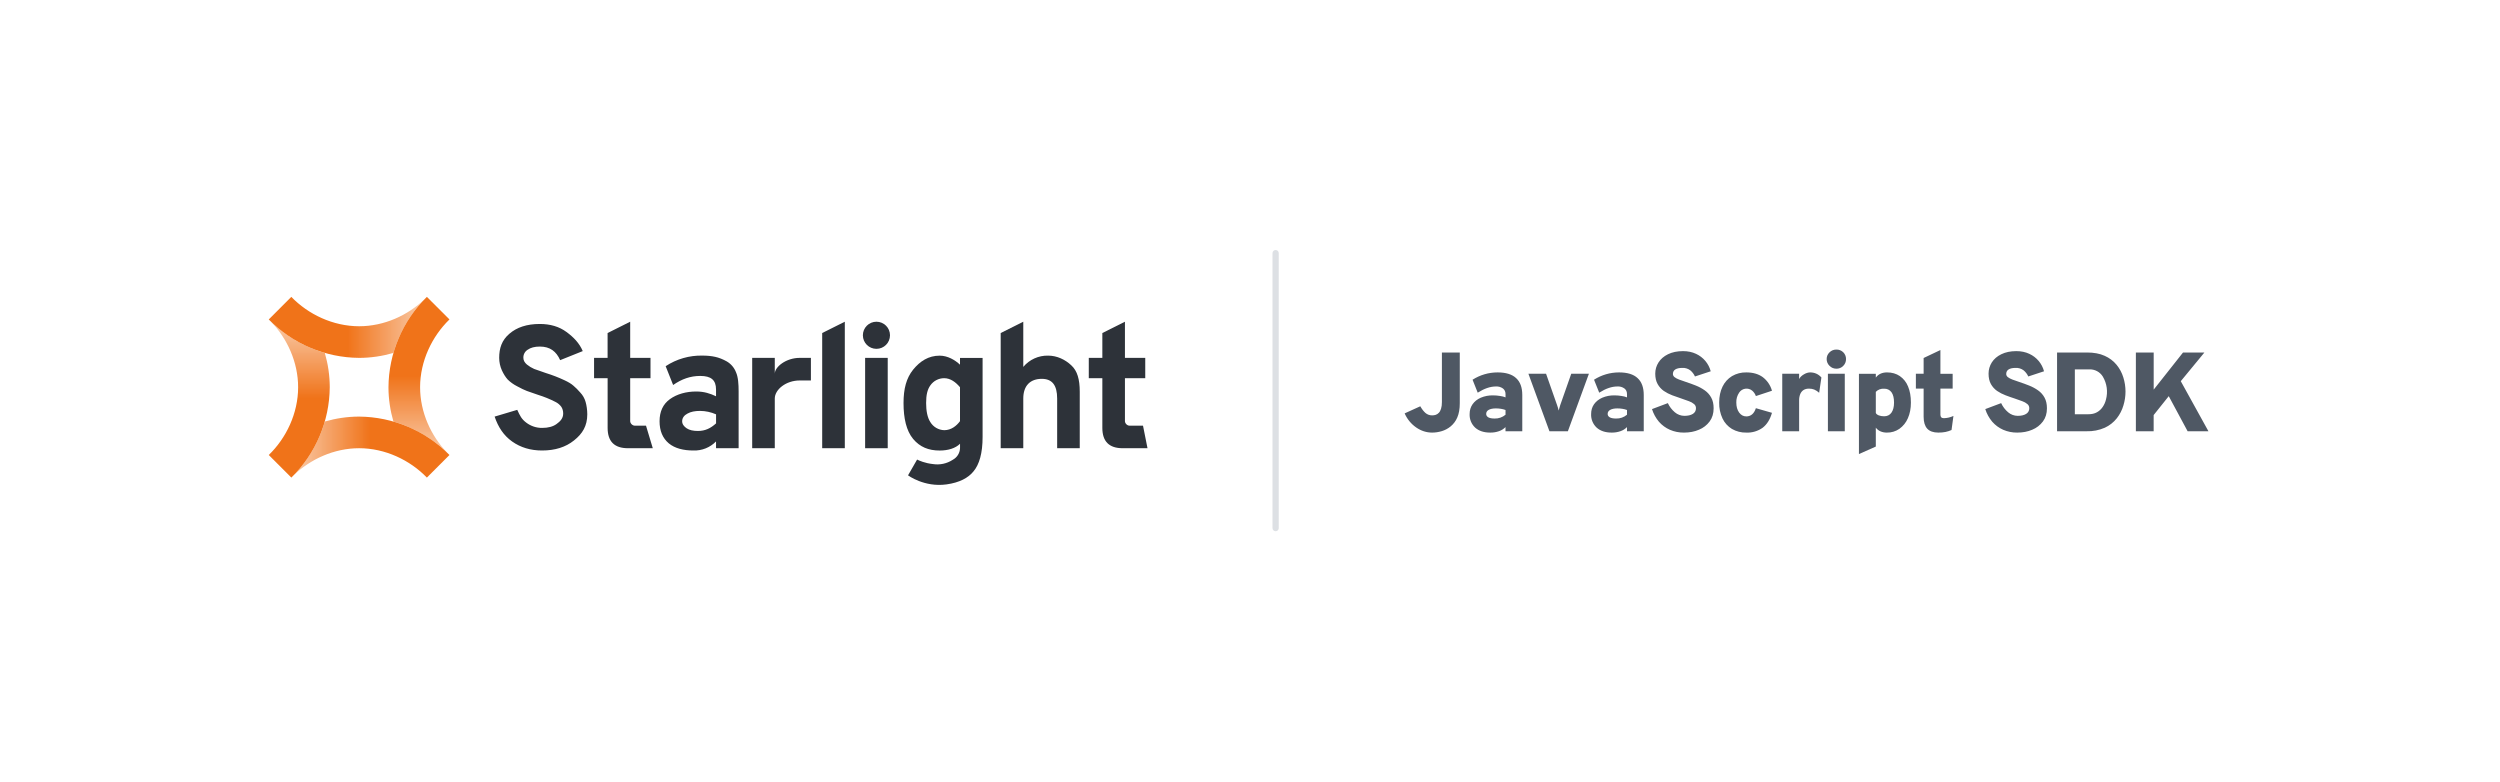
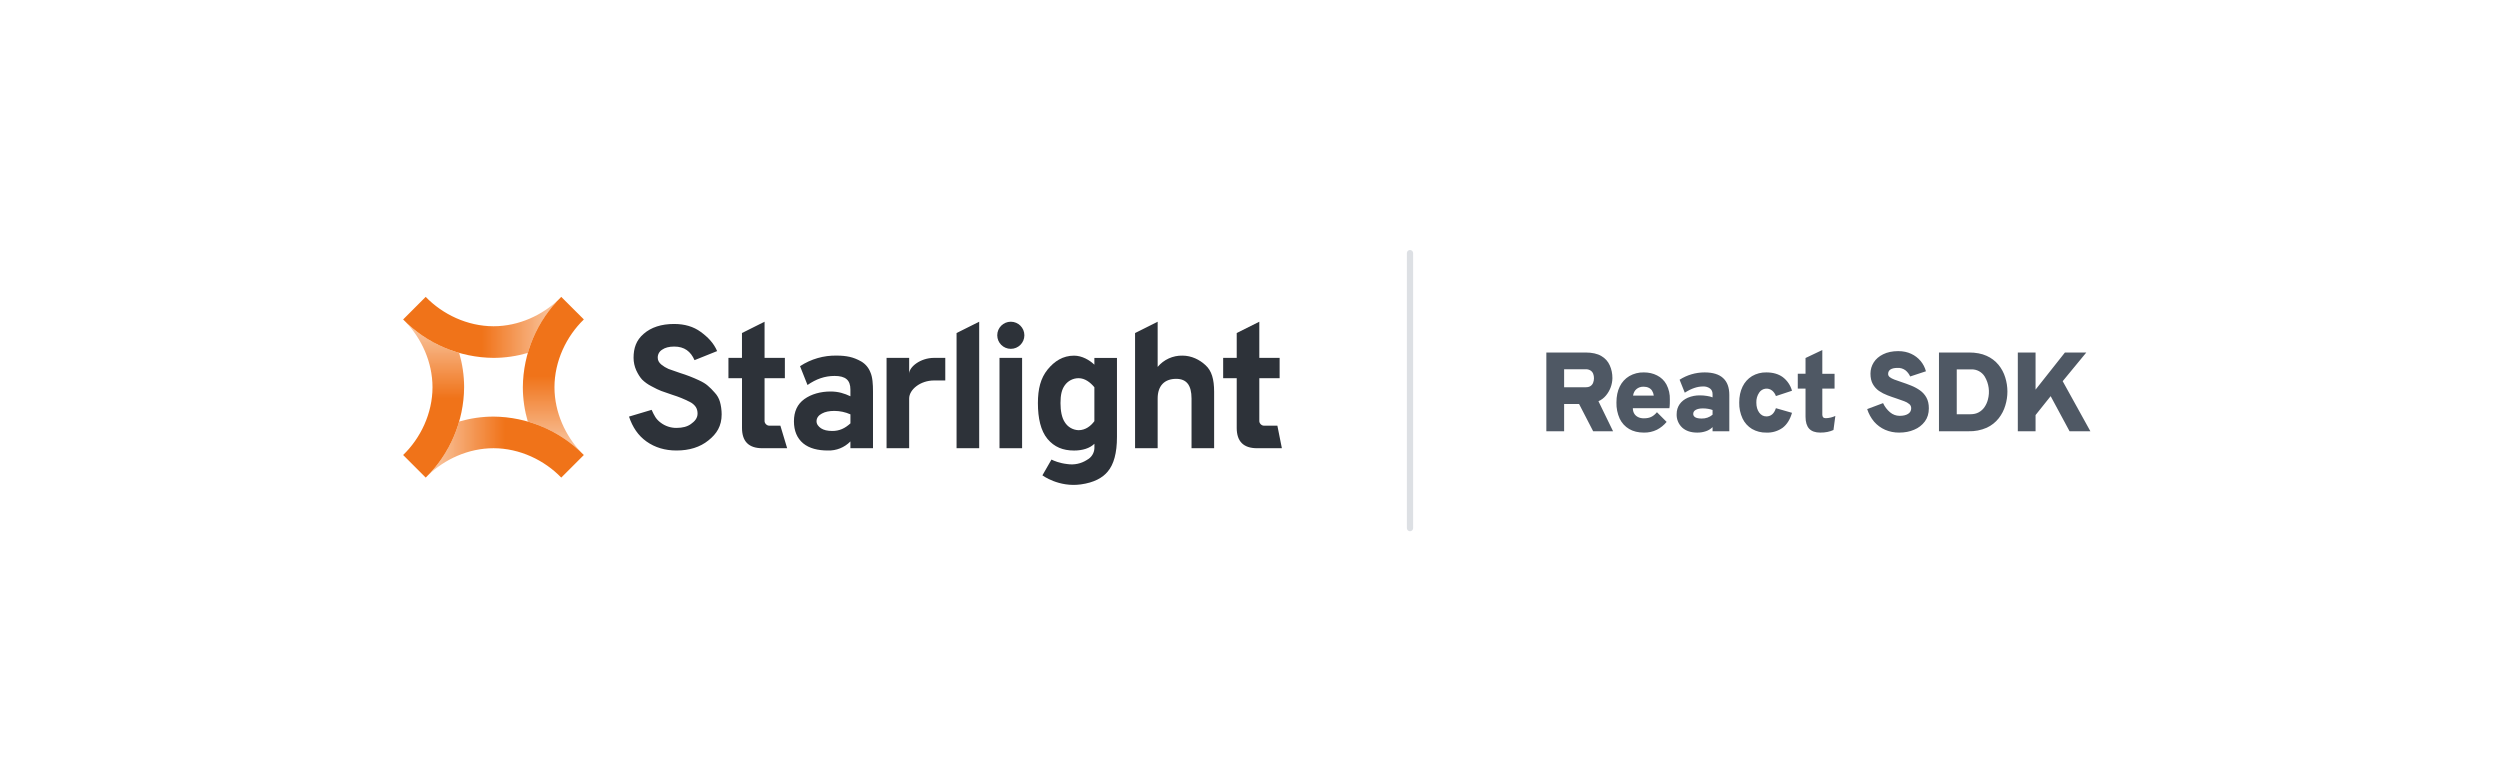
<svg xmlns="http://www.w3.org/2000/svg" fill="none" viewBox="0 0 800 250">
-   <path d="M359.25 143.43c-4.33 0-6.5-2.17-6.5-6.5v-15.9h-4.34v-6.51h4.34v-7.95l7.23-3.62v11.57h6.5v6.5h-6.5v13.74c0 .72.72 1.45 1.44 1.45h4.34l1.44 7.22h-7.95ZM320.22 143.43v-36.86l7.23-3.62v14.46a10.05 10.05 0 0 1 7.95-3.61c2.86 0 5.47 1.28 7.39 3.08 1.95 1.77 2.73 4.5 2.73 8.48v18.07h-7.23v-15.9c0-4.25-1.58-6.3-4.92-6.3-3.65 0-5.92 2.13-5.92 6.3v15.9h-7.23Z" fill="#2D3239" />
-   <path fill-rule="evenodd" clip-rule="evenodd" d="M304.83 147.16a4.39 4.39 0 0 0 2.38-3.73V142c-1.47 1.46-3.84 2.17-6.51 2.17-3.57 0-6.32-1.12-8.5-3.71-2.18-2.63-3.07-6.63-3.07-11.47 0-4.59.89-7.98 3.07-10.7 2.22-2.73 4.93-4.48 8.5-4.48 2.56 0 4.96 1.42 6.5 2.89v-2.17h7.23v25.3c0 5.15-1.03 8.8-2.95 11.06-1.63 2-4.4 3.54-8.61 4.12-7.1.98-12.3-2.9-12.3-2.9l2.9-5.05c.72.36 2.53 1.16 5.06 1.44a9.05 9.05 0 0 0 6.3-1.33Zm2.38-12.4c-1.13 1.54-2.85 2.9-5.06 2.9a5.38 5.38 0 0 1-4.43-2.57c-.97-1.46-1.36-3.67-1.36-6.11 0-2.6.39-4.32 1.36-5.67a5.41 5.41 0 0 1 4.42-2.29c2.03 0 3.75 1.32 5.06 2.9v10.84Z" fill="#2D3239" />
-   <path d="M276.84 143.43v-28.91h7.23v28.91h-7.23Z" fill="#2D3239" />
-   <circle cx="280.46" cy="107.29" fill="#2D3239" r="4.34" />
-   <path d="M263.1 143.43v-36.86l7.24-3.62v40.48h-7.23ZM240.7 143.43v-28.91h7.23v5.06c0-2.17 3.61-5.06 7.95-5.06h3.61v7.23h-3.61c-4.34 0-7.95 2.89-7.95 5.78v15.9h-7.23ZM229.13 143.43v-2.17a9.64 9.64 0 0 1-7.23 2.9c-3.12 0-5.91-.65-7.9-2.3-1.96-1.66-2.94-4-2.94-7.05 0-3.12 1.1-5.49 3.33-7.1 2.25-1.62 5.23-2.43 8.39-2.43 2.52 0 4.47.63 6.35 1.53v-2.17c0-3.05-1.6-4.34-5.06-4.34-3.16 0-5.9.98-8.67 2.9l-2.39-6.02a20.58 20.58 0 0 1 11.78-3.39c1.55 0 2.9.14 4.06.4 1.2.26 2.45.75 3.73 1.47a6.86 6.86 0 0 1 2.93 3.44c.71 1.54.85 3.85.85 6.18v18.15h-7.23Zm-5.79-5.52c2.3 0 4.06-.85 5.8-2.43v-2.89a12.92 12.92 0 0 0-5.12-1.1c-1.65 0-2.99.27-4 .84-1.02.52-1.73 1.35-1.73 2.48 0 .94.62 1.7 1.45 2.25.86.57 2.06.85 3.6.85ZM200.94 143.43c-4.34 0-6.5-2.17-6.5-6.5v-15.9h-4.34v-6.51h4.33v-7.95l7.23-3.62v11.57h6.5v6.5h-6.5v13.74c0 .72.73 1.45 1.45 1.45h3.61l2.17 7.22h-7.95ZM173.47 144.16c-3.68 0-6.88-.96-9.59-2.88-2.7-1.92-4.46-4.58-5.6-7.97l7.24-2.16c.86 1.87 1.37 2.96 2.88 4.09a8.25 8.25 0 0 0 5.07 1.69c1.96 0 3.5-.42 4.62-1.24 1.17-.83 2.13-1.82 2.13-3.36 0-.8-.19-1.49-.56-2.09a5 5 0 0 0-1.92-1.63 34.32 34.32 0 0 0-5.53-2.25 150.4 150.4 0 0 1-3.6-1.25c-.8-.3-1.84-.8-3.16-1.52a12.02 12.02 0 0 1-2.99-2.14c-.68-.76-1.3-1.73-1.86-2.94a9.88 9.88 0 0 1-.86-4c0-3.07.82-5.61 3.23-7.68 2.4-2.1 5.66-3.16 9.75-3.16 3.39 0 6.22.85 8.52 2.54 2.33 1.7 4.16 3.6 5.24 6.14l-7.23 2.9c-1.24-2.8-3.23-4.35-6.5-4.35-1.66 0-2.95.34-3.9 1.02a2.9 2.9 0 0 0-1.37 2.6c0 .78.38 1.5 1.13 2.13a10 10 0 0 0 2.31 1.41c.79.3 2.03.74 3.72 1.3a46.14 46.14 0 0 1 5.98 2.31c1.24.57 2.2 1.15 2.87 1.75.72.6 1.45 1.33 2.2 2.2a7.13 7.13 0 0 1 1.7 2.99c.33 1.13.54 2.63.54 3.98 0 3.72-1.55 6.21-4.25 8.35-2.67 2.15-6.08 3.22-10.21 3.22Z" fill="#2D3239" />
-   <path d="M95.4 123.92c0 8.36-3.82 16.3-9.4 21.68l7.23 7.23a40.92 40.92 0 0 0 12.29-28.91c0-3.77-.56-7.46-1.58-10.98a41.33 41.33 0 0 1-17.23-10c5.2 5.37 8.69 12.97 8.69 20.98Z" fill="url(#a)" />
-   <path d="M134.43 123.92c0-8.37 3.82-16.3 9.4-21.7L136.6 95a40.92 40.92 0 0 0-12.29 28.92c0 3.76.56 7.45 1.58 10.97a41.32 41.32 0 0 1 17.23 10c-5.19-5.36-8.69-12.97-8.69-20.97Z" fill="url(#b)" />
-   <path d="M114.92 104.4c-8.37 0-16.3-3.82-21.7-9.4L86 102.23a40.92 40.92 0 0 0 28.92 12.29c3.76 0 7.45-.56 10.97-1.58a41.33 41.33 0 0 1 10-17.23c-5.36 5.2-12.97 8.69-20.97 8.69Z" fill="url(#c)" />
-   <path d="M114.92 143.43c8.36 0 16.3 3.82 21.68 9.4l7.23-7.23a40.92 40.92 0 0 0-28.91-12.29c-3.77 0-7.46.56-10.98 1.58a41.32 41.32 0 0 1-10 17.23c5.37-5.19 12.97-8.69 20.98-8.69Z" fill="url(#d)" />
-   <path d="M458.28 138.43c-1.8 0-3.5-.54-5.1-1.64a10.6 10.6 0 0 1-3.69-4.51l5-2.27c.51.9 1.06 1.61 1.66 2.14a3.2 3.2 0 0 0 2.13.77c.4 0 .8-.06 1.17-.18.37-.13.7-.35.99-.66.3-.31.53-.75.7-1.3.18-.56.27-1.28.27-2.14V112.8h5.72v16.24c0 1.82-.27 3.34-.8 4.55a7.5 7.5 0 0 1-2.15 2.88 8.13 8.13 0 0 1-2.86 1.51c-1.03.3-2.05.45-3.04.45Zm18.59 0c-2.03 0-3.64-.53-4.83-1.6a5.6 5.6 0 0 1-1.76-4.34c0-1.19.31-2.23.94-3.13.63-.9 1.5-1.6 2.62-2.09a9.54 9.54 0 0 1 3.93-.75c.74 0 1.47.06 2.2.18.73.1 1.33.26 1.8.46v-1.04c0-.78-.28-1.38-.82-1.8a3.47 3.47 0 0 0-2.25-.65c-.9 0-1.84.16-2.8.49-.95.32-1.96.82-3.03 1.5l-1.65-4.15a14.84 14.84 0 0 1 8-2.34c2.64 0 4.62.6 5.93 1.82 1.32 1.2 1.98 3 1.98 5.42V138h-5.37v-1.33a5.31 5.31 0 0 1-2.08 1.31 8.2 8.2 0 0 1-2.81.45Zm1.4-4.5a5.16 5.16 0 0 0 3.5-1.22v-1.51a7.4 7.4 0 0 0-1.46-.38c-.53-.09-1.08-.13-1.64-.13-.97 0-1.74.16-2.29.47-.54.3-.8.73-.8 1.3 0 .46.23.83.7 1.1.46.25 1.13.37 2 .37Zm17.55 4.07-6.73-18.4h5.65l3.53 10.05c.1.24.18.51.27.83l.23.9a32.57 32.57 0 0 1 .5-1.73l3.53-10.05h5.65l-6.73 18.4h-5.9Zm19.92.43c-2.02 0-3.63-.53-4.82-1.6a5.6 5.6 0 0 1-1.76-4.34c0-1.19.3-2.23.93-3.13.64-.9 1.51-1.6 2.63-2.09a9.54 9.54 0 0 1 3.92-.75c.75 0 1.48.06 2.2.18.73.1 1.33.26 1.8.46v-1.04c0-.78-.27-1.38-.81-1.8a3.47 3.47 0 0 0-2.25-.65c-.91 0-1.85.16-2.8.49-.96.32-1.96.82-3.03 1.5l-1.66-4.15a14.84 14.84 0 0 1 8-2.34c2.65 0 4.63.6 5.93 1.82 1.32 1.2 1.98 3 1.98 5.42V138h-5.36v-1.33a5.31 5.31 0 0 1-2.09 1.31 8.2 8.2 0 0 1-2.8.45Zm1.4-4.5a5.16 5.16 0 0 0 3.5-1.22v-1.51a7.4 7.4 0 0 0-1.46-.38c-.53-.09-1.07-.13-1.64-.13-.97 0-1.73.16-2.28.47-.54.3-.81.73-.81 1.3 0 .46.23.83.7 1.1.47.25 1.13.37 2 .37Zm21.72 4.5a11 11 0 0 1-4.5-.9 10.1 10.1 0 0 1-3.5-2.57 11.72 11.72 0 0 1-2.22-4.05l5.07-1.91a8.47 8.47 0 0 0 2.24 2.93 4.72 4.72 0 0 0 3.05 1.14c1.12 0 2.01-.2 2.69-.61a2.03 2.03 0 0 0 1.02-1.84c0-.53-.2-.97-.6-1.31a5.07 5.07 0 0 0-1.63-.92c-.7-.28-1.51-.57-2.45-.87-.94-.3-1.91-.65-2.9-1.02-.98-.37-1.88-.84-2.71-1.4a6.7 6.7 0 0 1-1.98-2.2c-.5-.89-.76-2-.76-3.33 0-1.31.35-2.51 1.05-3.6.7-1.1 1.7-1.96 3.02-2.61 1.33-.66 2.94-1 4.82-1 1.56 0 2.95.3 4.16.87a8.55 8.55 0 0 1 4.7 5.58l-5.04 1.66a5.44 5.44 0 0 0-1.48-1.95 3.9 3.9 0 0 0-2.63-.79c-.94 0-1.67.17-2.2.5-.5.33-.75.81-.75 1.45 0 .38.18.72.52 1 .35.28.84.54 1.46.78.63.24 1.36.5 2.2.77 1.07.35 2.12.73 3.17 1.15 1.05.42 2 .94 2.86 1.55a6.75 6.75 0 0 1 2.05 2.3c.52.93.77 2.07.77 3.43 0 1.64-.42 3.04-1.27 4.2a8 8 0 0 1-3.42 2.65c-1.43.62-3.03.92-4.8.92Zm19.96 0a8.77 8.77 0 0 1-4.6-1.17 7.8 7.8 0 0 1-3.01-3.33 11.47 11.47 0 0 1-1.07-5.11c0-1.96.36-3.65 1.07-5.1a8 8 0 0 1 3.02-3.36 8.69 8.69 0 0 1 4.6-1.19c2.1 0 3.84.5 5.21 1.48a8.2 8.2 0 0 1 2.99 4.39l-5.15 1.7a3.96 3.96 0 0 0-1.2-1.75 2.83 2.83 0 0 0-4.14.63 5.3 5.3 0 0 0-.92 3.2c0 1.3.3 2.36.9 3.19.6.82 1.37 1.24 2.3 1.24a2.8 2.8 0 0 0 1.85-.65c.52-.44.92-1.1 1.21-1.98l5.15 1.48c-.61 2.12-1.6 3.71-2.97 4.77a8.39 8.39 0 0 1-5.24 1.56Zm11.5-.43v-18.4h5.4v1.7c.28-.57.77-1.06 1.48-1.48.7-.43 1.4-.65 2.05-.65 1.43 0 2.63.54 3.6 1.62l-.72 4.9a5.27 5.27 0 0 0-1.58-1.03c-.5-.2-1.04-.3-1.66-.3-.68 0-1.26.14-1.73.43-.46.29-.82.71-1.07 1.28a5.29 5.29 0 0 0-.37 2.07V138h-5.4Zm14.61 0v-18.4h5.4V138h-5.4Zm2.7-20.02c-.84 0-1.57-.3-2.18-.91a2.98 2.98 0 0 1-.92-2.18c0-.83.3-1.54.9-2.13.6-.6 1.34-.9 2.2-.9a3 3 0 0 1 3.1 3.03c0 .86-.3 1.6-.9 2.2-.6.6-1.34.9-2.2.9Zm7.23 27.33v-25.7h5.4v1.22c.8-1.1 2-1.66 3.6-1.66 1.58 0 2.94.4 4.08 1.17a7.32 7.32 0 0 1 2.63 3.31c.61 1.44.92 3.17.92 5.17 0 1.9-.33 3.58-.97 5.02a8.06 8.06 0 0 1-2.72 3.39 6.84 6.84 0 0 1-4.01 1.2c-.77 0-1.46-.14-2.06-.41a3.8 3.8 0 0 1-1.47-1.17v6.05l-5.4 2.4Zm8.06-12.1c1 0 1.79-.38 2.34-1.15.55-.78.83-1.86.83-3.24 0-1.44-.27-2.54-.81-3.3a2.72 2.72 0 0 0-2.36-1.13 3.3 3.3 0 0 0-2.66 1v6.74c.1.3.41.56.91.78.52.2 1.1.3 1.75.3Zm17.36 5.22c-1.6 0-2.79-.42-3.57-1.26-.76-.84-1.15-2.11-1.15-3.81v-9h-2.48v-4.76h2.48v-5.04l5.37-2.55v7.6h3.92v4.75h-3.92v8.35c0 .36.09.63.27.83.19.19.48.28.86.28a7.7 7.7 0 0 0 3.04-.72l-.61 4.5c-.58.27-1.21.47-1.9.62-.7.14-1.46.21-2.31.21Zm25.24 0a11 11 0 0 1-4.5-.9 10.1 10.1 0 0 1-3.5-2.57 11.72 11.72 0 0 1-2.23-4.05l5.08-1.91a8.47 8.47 0 0 0 2.23 2.93 4.72 4.72 0 0 0 3.06 1.14c1.12 0 2.01-.2 2.68-.61a2.03 2.03 0 0 0 1.03-1.84c0-.53-.2-.97-.6-1.31a5.07 5.07 0 0 0-1.63-.92c-.7-.28-1.51-.57-2.45-.87-.95-.3-1.91-.65-2.9-1.02-.98-.37-1.89-.84-2.72-1.4a6.7 6.7 0 0 1-1.98-2.2c-.5-.89-.75-2-.75-3.33 0-1.31.35-2.51 1.04-3.6.7-1.1 1.7-1.96 3.03-2.61 1.33-.66 2.94-1 4.82-1 1.56 0 2.95.3 4.16.87a8.55 8.55 0 0 1 4.7 5.58l-5.04 1.66a5.44 5.44 0 0 0-1.48-1.95 3.9 3.9 0 0 0-2.63-.79c-.95 0-1.68.17-2.2.5-.5.33-.75.81-.75 1.45 0 .38.17.72.52 1s.84.54 1.46.78 1.36.5 2.2.77c1.06.35 2.12.73 3.16 1.15 1.06.42 2.01.94 2.87 1.55a6.75 6.75 0 0 1 2.05 2.3c.51.93.77 2.07.77 3.43 0 1.64-.42 3.04-1.28 4.2a8 8 0 0 1-3.42 2.65c-1.42.62-3.03.92-4.8.92Zm12.74-.43v-25.2h9.58c2.2 0 4.1.35 5.65 1.06a10.3 10.3 0 0 1 3.82 2.88c.98 1.2 1.7 2.55 2.16 4.05a15.07 15.07 0 0 1 .02 8.96 12.16 12.16 0 0 1-2.11 4.1 10.45 10.45 0 0 1-3.84 3.02 13.52 13.52 0 0 1-5.84 1.13h-9.44Zm5.7-5.44h4.27c1.1 0 2.02-.2 2.78-.63a5.3 5.3 0 0 0 1.85-1.7c.48-.71.83-1.49 1.04-2.33a9.52 9.52 0 0 0-1-7.4 4.85 4.85 0 0 0-4.27-2.3h-4.68v14.36Zm19.52 5.44v-25.2h5.7v11.88l9.39-11.88h6.84l-7.56 9.18L706.7 138h-6.66L694 126.77l-4.83 6.05V138h-5.69Z" fill="#4F5864" />
-   <rect x="407.2" y="80" width="2" height="90" rx="1" fill="#DDE0E4" />
+   <path d="M402.25 143.43c-4.33 0-6.5-2.17-6.5-6.5v-15.9h-4.34v-6.51h4.34v-7.95l7.23-3.62v11.57h6.5v6.5h-6.5v13.74c0 .72.72 1.45 1.44 1.45h4.34l1.44 7.22h-7.95ZM363.22 143.43v-36.86l7.23-3.62v14.46a10.05 10.05 0 0 1 7.95-3.61c2.86 0 5.47 1.28 7.39 3.08 1.95 1.77 2.73 4.5 2.73 8.48v18.07h-7.23v-15.9c0-4.25-1.58-6.3-4.92-6.3-3.65 0-5.92 2.13-5.92 6.3v15.9h-7.23Z" fill="#2D3239" />
+   <path fill-rule="evenodd" clip-rule="evenodd" d="M347.83 147.16a4.39 4.39 0 0 0 2.38-3.73V142c-1.47 1.46-3.84 2.17-6.51 2.17-3.57 0-6.32-1.12-8.5-3.71-2.18-2.63-3.07-6.63-3.07-11.47 0-4.59.89-7.98 3.07-10.7 2.22-2.73 4.93-4.48 8.5-4.48 2.56 0 4.96 1.42 6.5 2.89v-2.17h7.23v25.3c0 5.15-1.03 8.8-2.95 11.06-1.63 2-4.4 3.54-8.61 4.12-7.1.98-12.3-2.9-12.3-2.9l2.9-5.05c.72.36 2.53 1.16 5.06 1.44a9.05 9.05 0 0 0 6.3-1.33Zm2.38-12.4c-1.13 1.54-2.85 2.9-5.06 2.9a5.38 5.38 0 0 1-4.43-2.57c-.97-1.46-1.36-3.67-1.36-6.11 0-2.6.39-4.32 1.36-5.67a5.41 5.41 0 0 1 4.42-2.29c2.03 0 3.75 1.32 5.06 2.9v10.84Z" fill="#2D3239" />
+   <path d="M319.84 143.43v-28.91h7.23v28.91h-7.23Z" fill="#2D3239" />
+   <circle cx="323.46" cy="107.29" fill="#2D3239" r="4.34" />
+   <path d="M306.1 143.43v-36.86l7.24-3.62v40.48h-7.23ZM283.7 143.43v-28.91h7.23v5.06c0-2.17 3.61-5.06 7.95-5.06h3.61v7.23h-3.61c-4.34 0-7.95 2.89-7.95 5.78v15.9h-7.23ZM272.13 143.43v-2.17a9.64 9.64 0 0 1-7.23 2.9c-3.12 0-5.91-.65-7.9-2.3-1.96-1.66-2.94-4-2.94-7.05 0-3.12 1.1-5.49 3.33-7.1 2.25-1.62 5.23-2.43 8.39-2.43 2.52 0 4.47.63 6.35 1.53v-2.17c0-3.05-1.6-4.34-5.06-4.34-3.15 0-5.9.98-8.67 2.9l-2.39-6.02a20.58 20.58 0 0 1 11.79-3.39c1.54 0 2.89.14 4.06.4 1.2.26 2.44.75 3.72 1.47a6.86 6.86 0 0 1 2.93 3.44c.71 1.54.85 3.85.85 6.18v18.15h-7.23Zm-5.79-5.52c2.3 0 4.06-.85 5.8-2.43v-2.89a12.92 12.92 0 0 0-5.12-1.1c-1.65 0-2.99.27-4 .84-1.02.52-1.73 1.35-1.73 2.48 0 .94.62 1.7 1.44 2.25.87.57 2.07.85 3.61.85ZM243.94 143.43c-4.34 0-6.5-2.17-6.5-6.5v-15.9h-4.34v-6.51h4.33v-7.95l7.23-3.62v11.57h6.5v6.5h-6.5v13.74c0 .72.73 1.45 1.45 1.45h3.61l2.17 7.22h-7.95ZM216.47 144.16c-3.68 0-6.88-.96-9.59-2.88-2.7-1.92-4.46-4.58-5.6-7.97l7.24-2.16c.86 1.87 1.37 2.96 2.88 4.09a8.25 8.25 0 0 0 5.07 1.69c1.96 0 3.5-.42 4.62-1.24 1.17-.83 2.13-1.82 2.13-3.36 0-.8-.19-1.49-.56-2.09a5 5 0 0 0-1.92-1.63 34.32 34.32 0 0 0-5.53-2.25 150.4 150.4 0 0 1-3.6-1.25c-.8-.3-1.84-.8-3.16-1.52a12.02 12.02 0 0 1-2.99-2.14c-.68-.76-1.3-1.73-1.86-2.94a9.88 9.88 0 0 1-.86-4c0-3.07.82-5.61 3.23-7.68 2.4-2.1 5.66-3.16 9.75-3.16 3.39 0 6.22.85 8.52 2.54 2.33 1.7 4.16 3.6 5.24 6.14l-7.23 2.9c-1.24-2.8-3.23-4.35-6.5-4.35-1.66 0-2.95.34-3.9 1.02a2.9 2.9 0 0 0-1.37 2.6c0 .78.38 1.5 1.13 2.13a10 10 0 0 0 2.31 1.41c.79.3 2.03.74 3.72 1.3a46.14 46.14 0 0 1 5.98 2.31c1.24.57 2.2 1.15 2.87 1.75.72.6 1.45 1.33 2.2 2.2a7.13 7.13 0 0 1 1.7 2.99c.33 1.13.54 2.63.54 3.98 0 3.72-1.55 6.21-4.25 8.35-2.67 2.15-6.08 3.22-10.21 3.22Z" fill="#2D3239" />
+   <path d="M138.4 123.92c0 8.36-3.82 16.3-9.4 21.68l7.23 7.23a40.92 40.92 0 0 0 12.29-28.91c0-3.77-.56-7.46-1.58-10.98a41.34 41.34 0 0 1-17.23-10c5.2 5.37 8.69 12.97 8.69 20.98Z" fill="url(#a)" />
+   <path d="M177.43 123.92c0-8.37 3.82-16.3 9.4-21.7L179.6 95a40.92 40.92 0 0 0-12.29 28.92c0 3.76.56 7.45 1.58 10.97a41.32 41.32 0 0 1 17.23 10c-5.19-5.36-8.69-12.97-8.69-20.97Z" fill="url(#b)" />
+   <path d="M157.92 104.4c-8.37 0-16.3-3.82-21.7-9.4l-7.22 7.23a40.92 40.92 0 0 0 28.92 12.29c3.76 0 7.45-.56 10.97-1.58a41.33 41.33 0 0 1 10-17.23c-5.36 5.2-12.97 8.69-20.97 8.69Z" fill="url(#c)" />
+   <path d="M157.92 143.43c8.36 0 16.3 3.82 21.68 9.4l7.23-7.23a40.92 40.92 0 0 0-28.91-12.29c-3.77 0-7.46.56-10.98 1.58a41.32 41.32 0 0 1-10 17.23c5.37-5.19 12.97-8.69 20.98-8.69Z" fill="url(#d)" />
+   <path d="M494.83 138v-25.2h12.5c2.14 0 3.85.38 5.1 1.13a6.36 6.36 0 0 1 2.7 3c.56 1.24.84 2.6.84 4.08a8.93 8.93 0 0 1-2.05 5.54 6.47 6.47 0 0 1-2.42 1.84l4.68 9.61h-6.37l-4.5-8.71h-4.79V138h-5.69Zm5.7-14.08h6.87c.67 0 1.2-.13 1.58-.4.4-.27.67-.63.83-1.07a4.04 4.04 0 0 0 .02-2.81 2.17 2.17 0 0 0-.83-1.06 2.7 2.7 0 0 0-1.6-.42h-6.88v5.76Zm25.51 14.51c-1.82 0-3.4-.38-4.71-1.15a7.65 7.65 0 0 1-3.03-3.31 11.82 11.82 0 0 1-1.04-5.19c0-1.95.35-3.65 1.06-5.09a7.88 7.88 0 0 1 3.04-3.33 8.92 8.92 0 0 1 4.68-1.19c1.56 0 2.97.32 4.21.96a6.91 6.91 0 0 1 3 2.88 9.62 9.62 0 0 1 1.1 4.87l-.01 1.26c-.01.5-.06.99-.13 1.48h-11.7c0 .66.15 1.24.44 1.73.28.48.7.85 1.22 1.11.53.27 1.15.4 1.87.4.94 0 1.72-.15 2.34-.45.64-.3 1.25-.8 1.84-1.5l3.1 3.1a9.99 9.99 0 0 1-3.09 2.5 9.04 9.04 0 0 1-4.19.92Zm-3.45-11.84h6.62a3.92 3.92 0 0 0-.56-1.59 2.52 2.52 0 0 0-1.1-.93c-.45-.22-1-.33-1.65-.33-.88 0-1.62.26-2.22.76-.6.5-.96 1.2-1.1 2.09Zm20.53 11.84c-2.03 0-3.63-.53-4.82-1.6a5.6 5.6 0 0 1-1.77-4.34c0-1.19.32-2.23.94-3.13.63-.9 1.51-1.6 2.63-2.09a9.54 9.54 0 0 1 3.92-.75c.75 0 1.48.06 2.2.18.73.1 1.33.26 1.8.46v-1.04c0-.78-.27-1.38-.81-1.8a3.47 3.47 0 0 0-2.25-.65c-.92 0-1.85.16-2.81.49-.95.32-1.96.82-3.02 1.5l-1.66-4.15a14.84 14.84 0 0 1 8-2.34c2.64 0 4.62.6 5.93 1.82 1.32 1.2 1.98 3 1.98 5.42V138h-5.36v-1.33a5.31 5.31 0 0 1-2.1 1.31 8.2 8.2 0 0 1-2.8.45Zm1.4-4.5a5.16 5.16 0 0 0 3.5-1.22v-1.51a7.4 7.4 0 0 0-1.46-.38c-.53-.09-1.07-.13-1.64-.13-.97 0-1.73.16-2.28.47-.54.3-.81.73-.81 1.3 0 .46.23.83.7 1.1.47.25 1.13.37 2 .37Zm20.71 4.5a8.77 8.77 0 0 1-4.6-1.17 7.8 7.8 0 0 1-3.01-3.33 11.47 11.47 0 0 1-1.07-5.11c0-1.96.36-3.65 1.07-5.1a8 8 0 0 1 3.02-3.36 8.69 8.69 0 0 1 4.6-1.19c2.1 0 3.84.5 5.21 1.48a8.2 8.2 0 0 1 2.99 4.39l-5.15 1.7a3.96 3.96 0 0 0-1.2-1.75 2.83 2.83 0 0 0-4.14.63 5.3 5.3 0 0 0-.92 3.2c0 1.3.3 2.36.9 3.19.6.82 1.37 1.24 2.3 1.24a2.8 2.8 0 0 0 1.86-.65c.51-.44.91-1.1 1.2-1.98l5.15 1.48c-.61 2.12-1.6 3.71-2.97 4.77a8.39 8.39 0 0 1-5.24 1.56Zm17.26 0c-1.6 0-2.78-.42-3.57-1.26-.76-.84-1.15-2.11-1.15-3.81v-9h-2.48v-4.76h2.48v-5.04l5.37-2.55v7.6h3.92v4.75h-3.92v8.35c0 .36.09.63.27.83.19.19.48.28.86.28a7.7 7.7 0 0 0 3.04-.72l-.6 4.5c-.59.27-1.22.47-1.92.62-.68.14-1.45.21-2.3.21Zm25.24 0a11 11 0 0 1-4.5-.9 10.1 10.1 0 0 1-3.5-2.57 11.72 11.72 0 0 1-2.23-4.05l5.08-1.91a8.47 8.47 0 0 0 2.23 2.93 4.72 4.72 0 0 0 3.06 1.14c1.12 0 2.01-.2 2.68-.61a2.03 2.03 0 0 0 1.03-1.84c0-.53-.2-.97-.6-1.31a5.07 5.07 0 0 0-1.63-.92c-.7-.28-1.51-.57-2.45-.87-.95-.3-1.91-.65-2.9-1.02-.98-.37-1.89-.84-2.72-1.4a6.7 6.7 0 0 1-1.98-2.2c-.5-.89-.75-2-.75-3.33 0-1.31.35-2.51 1.04-3.6.7-1.1 1.7-1.96 3.03-2.61 1.33-.66 2.94-1 4.82-1 1.56 0 2.95.3 4.16.87a8.55 8.55 0 0 1 4.7 5.58l-5.04 1.66a5.44 5.44 0 0 0-1.48-1.95 3.9 3.9 0 0 0-2.63-.79c-.94 0-1.68.17-2.2.5-.5.33-.75.81-.75 1.45 0 .38.17.72.52 1s.84.54 1.46.78c.63.24 1.36.5 2.2.77 1.07.35 2.12.73 3.16 1.15 1.06.42 2.01.94 2.87 1.55a6.75 6.75 0 0 1 2.05 2.3c.51.93.77 2.07.77 3.43 0 1.64-.42 3.04-1.27 4.2a8 8 0 0 1-3.43 2.65c-1.42.62-3.02.92-4.8.92Zm12.74-.43v-25.2h9.58c2.2 0 4.1.35 5.65 1.06a10.3 10.3 0 0 1 3.82 2.88c.98 1.2 1.7 2.55 2.16 4.05a15.07 15.07 0 0 1 .02 8.96 12.16 12.16 0 0 1-2.11 4.1 10.45 10.45 0 0 1-3.83 3.02 13.52 13.52 0 0 1-5.85 1.13h-9.44Zm5.7-5.44h4.28c1.09 0 2.01-.2 2.77-.63a5.3 5.3 0 0 0 1.85-1.7c.48-.71.83-1.49 1.05-2.33a9.52 9.52 0 0 0-1.01-7.4 4.85 4.85 0 0 0-4.27-2.3h-4.68v14.36ZM645.7 138v-25.2h5.68v11.88l9.4-11.88h6.84l-7.56 9.18 8.86 16.02h-6.66l-6.05-11.23-4.83 6.05V138h-5.68Z" fill="#4F5864" />
+   <rect x="450.2" y="80" width="2" height="90" rx="1" fill="#DDE0E4" />
  <defs>
-     <linearGradient id="a" x1="95.76" y1="102.23" x2="95.76" y2="152.83" gradientUnits="userSpaceOnUse">
+     <linearGradient id="a" x1="138.76" y1="102.23" x2="138.76" y2="152.83" gradientUnits="userSpaceOnUse">
      <stop stop-color="#F07319" stop-opacity=".35" />
      <stop offset=".5" stop-color="#F07319" />
    </linearGradient>
-     <linearGradient id="b" x1="134.07" y1="145.6" x2="134.07" y2="95" gradientUnits="userSpaceOnUse">
+     <linearGradient id="b" x1="177.07" y1="145.6" x2="177.07" y2="95" gradientUnits="userSpaceOnUse">
      <stop stop-color="#F07319" stop-opacity=".35" />
      <stop offset=".5" stop-color="#F07319" />
    </linearGradient>
-     <linearGradient id="c" x1="136.6" y1="104.76" x2="86" y2="104.76" gradientUnits="userSpaceOnUse">
+     <linearGradient id="c" x1="179.6" y1="104.76" x2="129" y2="104.76" gradientUnits="userSpaceOnUse">
      <stop stop-color="#F07319" stop-opacity=".35" />
      <stop offset=".5" stop-color="#F07319" />
    </linearGradient>
-     <linearGradient id="d" x1="93.23" y1="143.07" x2="143.83" y2="143.07" gradientUnits="userSpaceOnUse">
+     <linearGradient id="d" x1="136.23" y1="143.07" x2="186.83" y2="143.07" gradientUnits="userSpaceOnUse">
      <stop stop-color="#F07319" stop-opacity=".35" />
      <stop offset=".5" stop-color="#F07319" />
    </linearGradient>
  </defs>
</svg>
